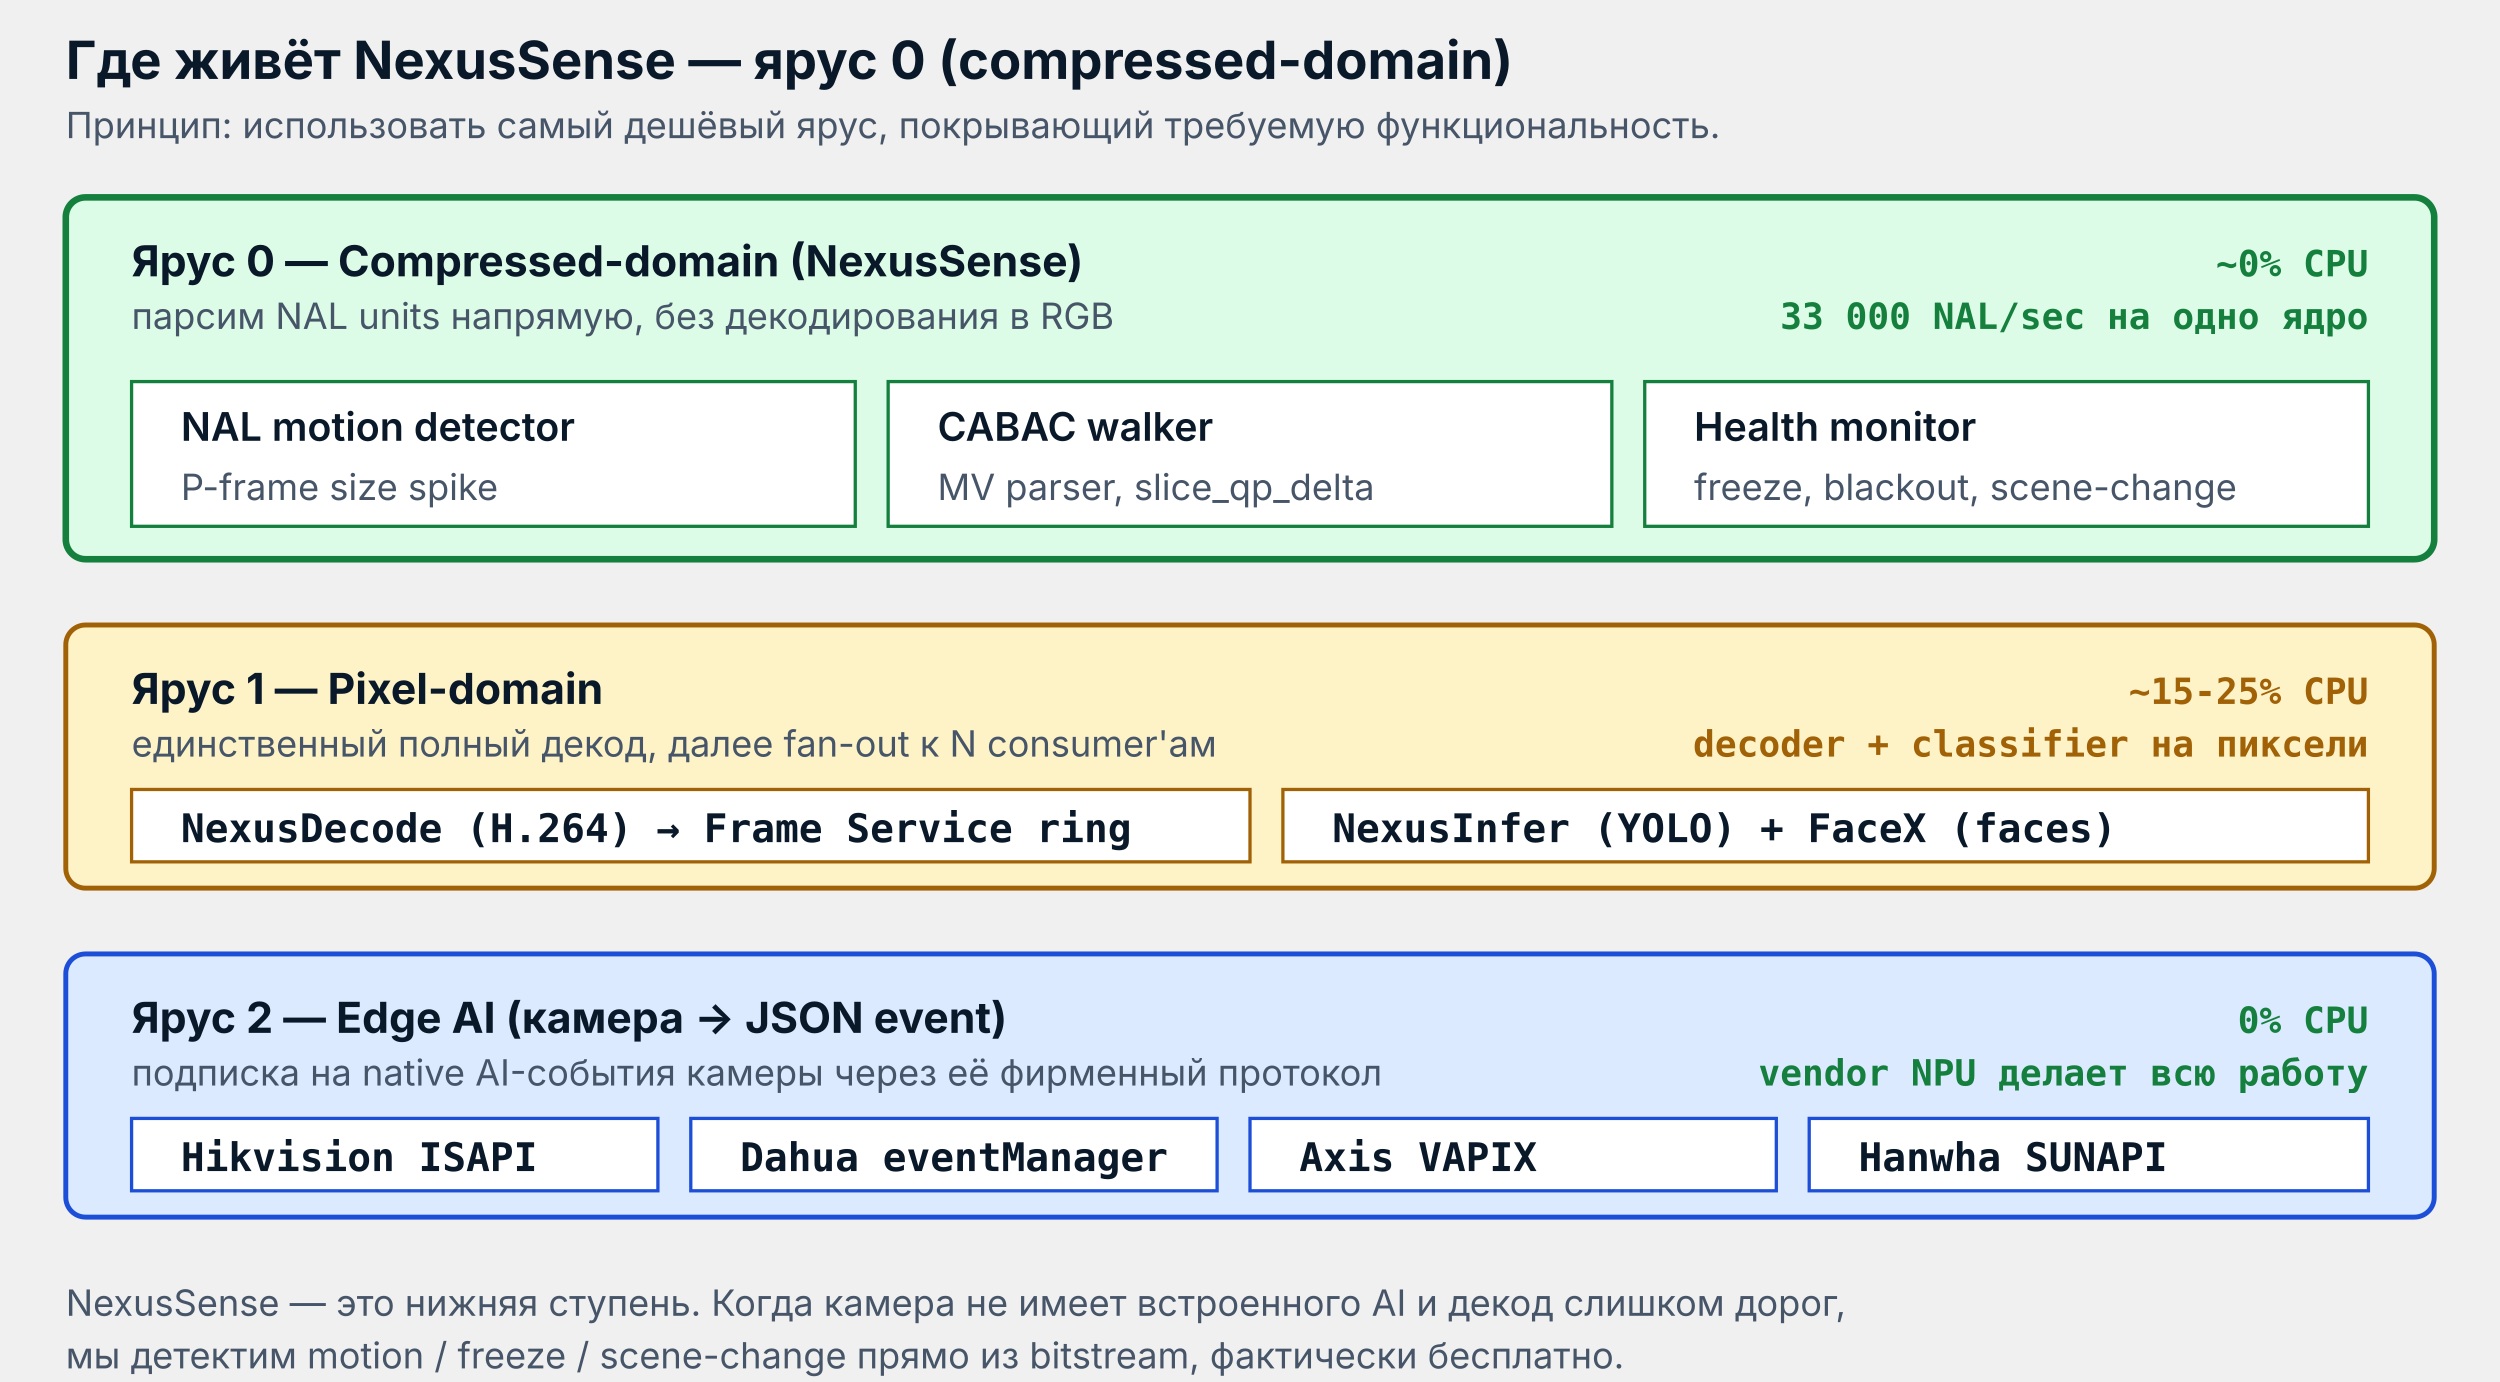
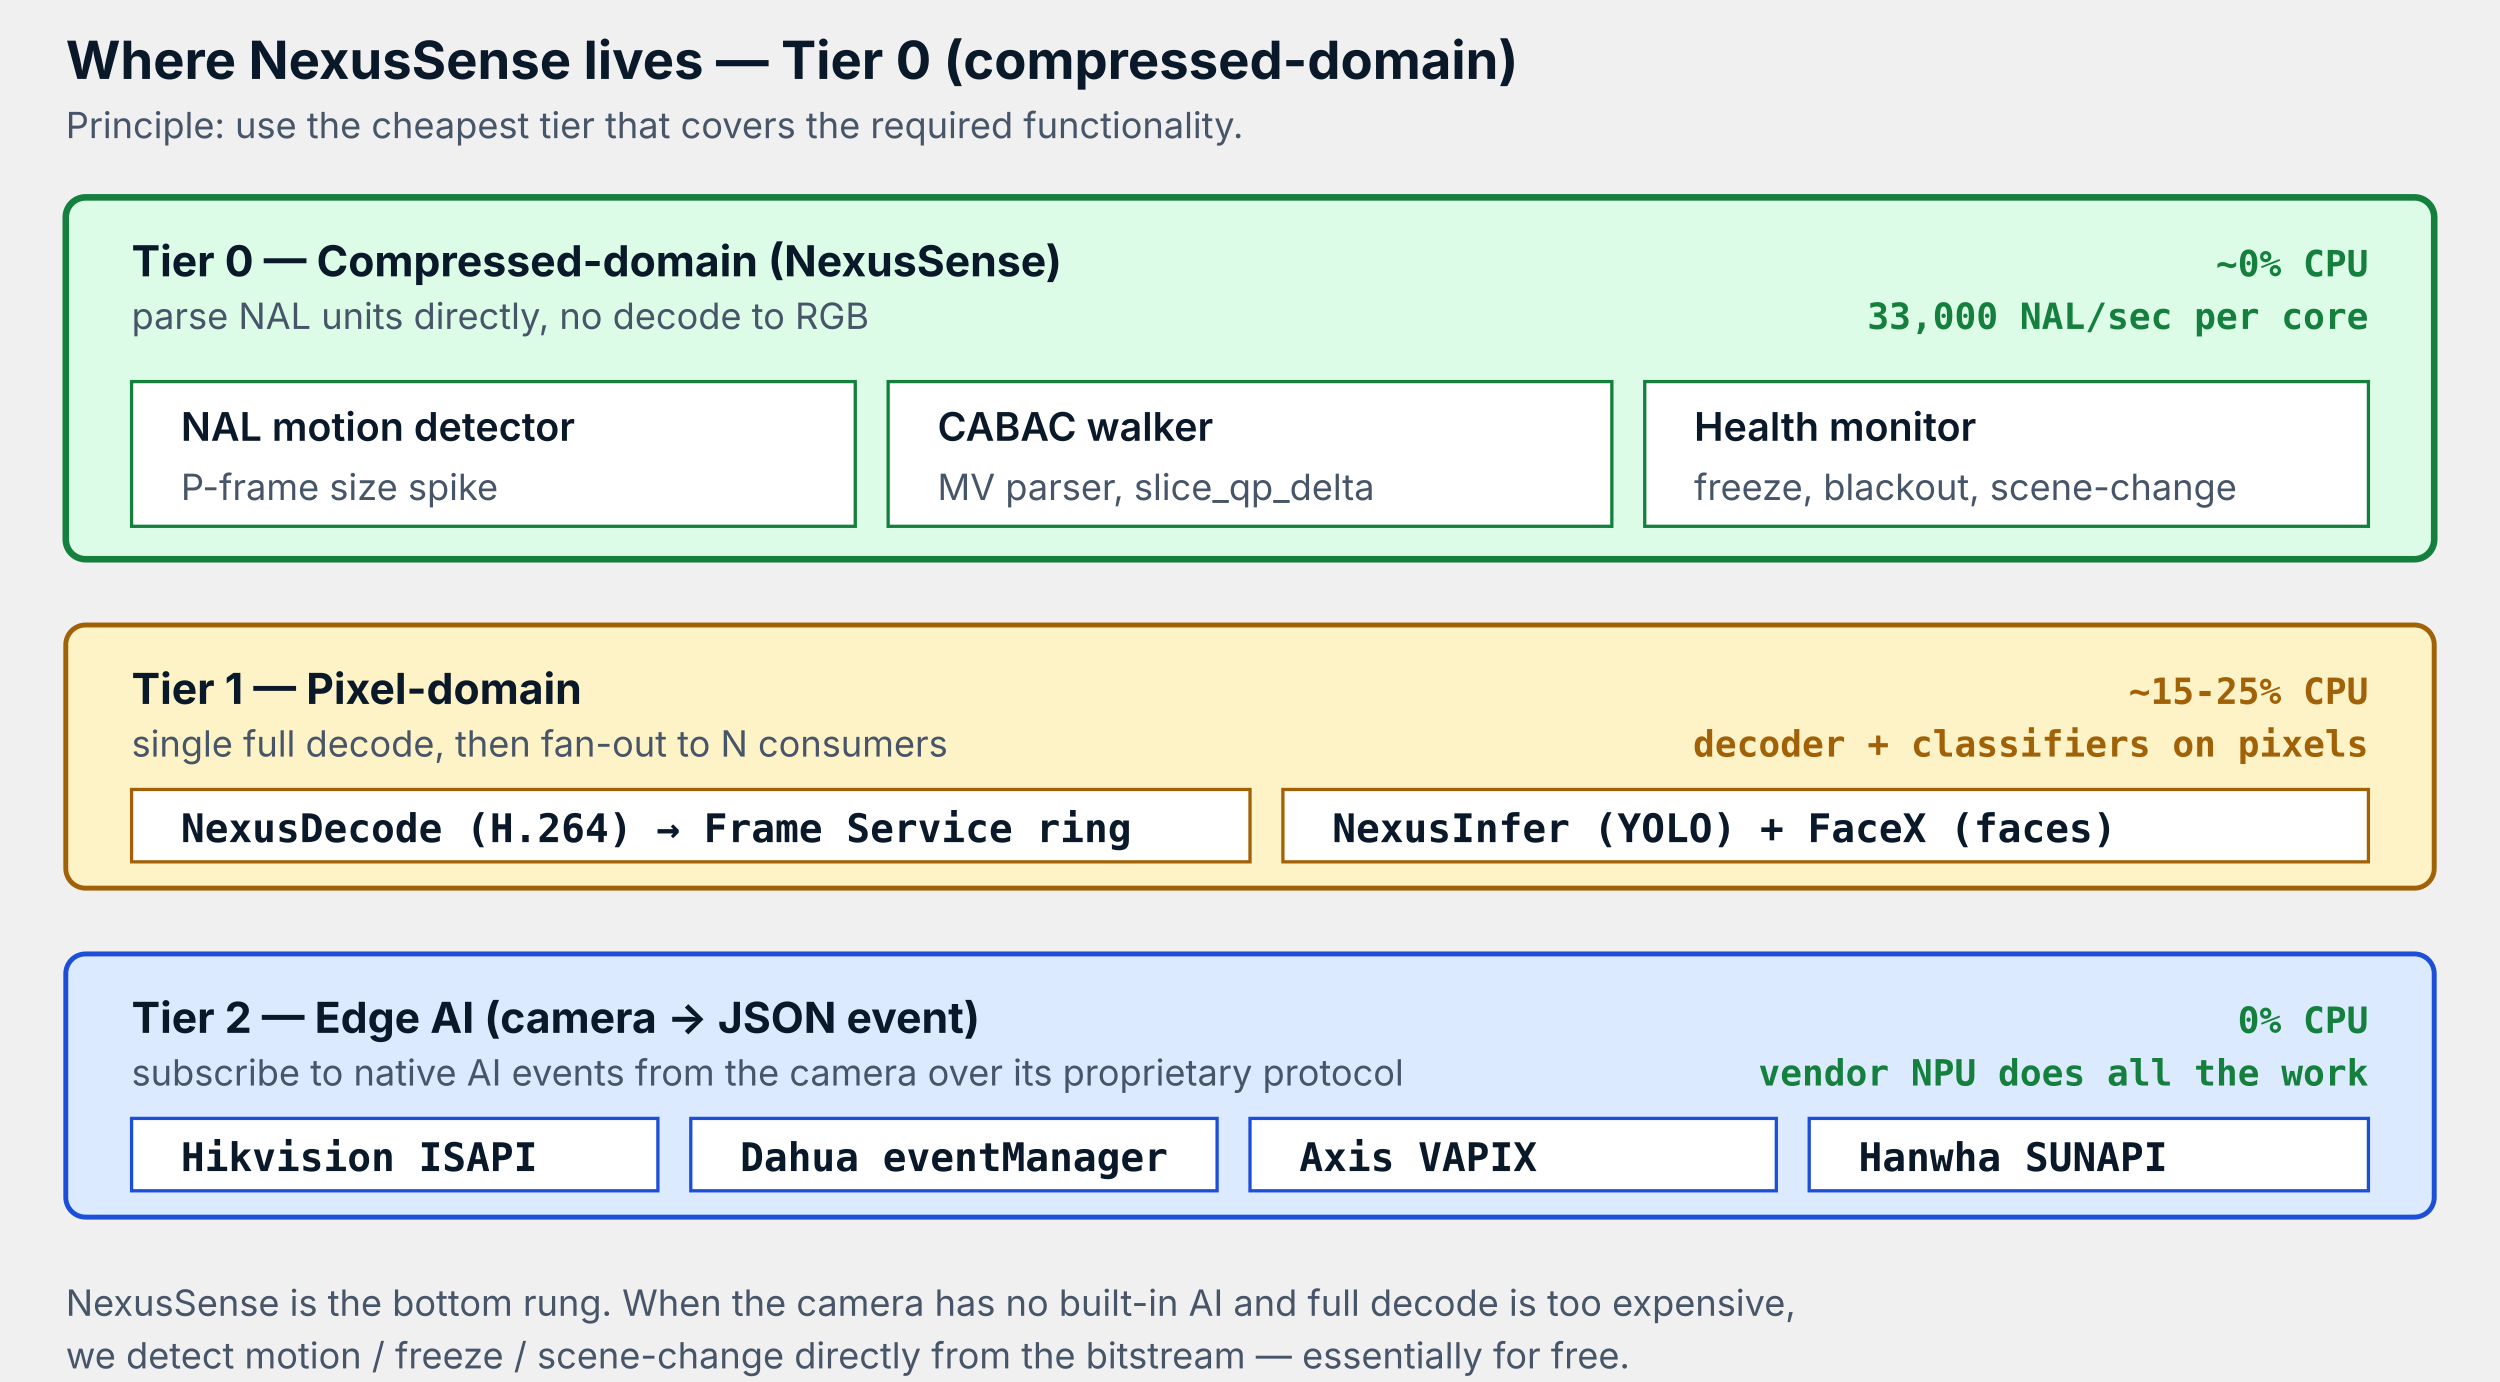
<svg xmlns="http://www.w3.org/2000/svg" viewBox="0 0 760 420" role="img" aria-label="Three-tier analytics with NexusSense as tier 0">
  <style>
    .ttl{font:700 16px -apple-system,'Segoe UI',sans-serif;fill:#0a1929}
    .h{font:700 13px -apple-system,'Segoe UI',sans-serif;fill:#0a1929}
    .lbl{font:600 12px -apple-system,'Segoe UI',sans-serif;fill:#0a1929}
    .num{font:700 12px 'Consolas','SF Mono',monospace;fill:#0a1929}
    .sub{font:400 11px -apple-system,sans-serif;fill:#475569}
    .cost-low{font:700 11px 'Consolas',monospace;fill:#15803d}
    .cost-mid{font:700 11px 'Consolas',monospace;fill:#a16207}
    .cost-high{font:700 11px 'Consolas',monospace;fill:#dc2626}
  </style>
-   <text x="20" y="24" class="ttl">Где живёт NexusSense — ярус 0 (compressed-domain)</text>
-   <text x="20" y="42" class="sub">Принцип: использовать самый дешёвый ярус, покрывающий требуемую функциональность.</text>
+   <text x="20" y="24" class="ttl">Where NexusSense lives — Tier 0 (compressed-domain)</text>
+   <text x="20" y="42" class="sub">Principle: use the cheapest tier that covers the required functionality.</text>
  <rect x="20" y="60" width="720" height="110" rx="6" fill="#dcfce7" stroke="#15803d" stroke-width="2" />
-   <text x="40" y="84" class="h">Ярус 0 — Compressed-domain (NexusSense)</text>
-   <text x="40" y="100" class="sub">парсим NAL units напрямую, без декодирования в RGB</text>
+   <text x="40" y="84" class="h">Tier 0 — Compressed-domain (NexusSense)</text>
+   <text x="40" y="100" class="sub">parse NAL units directly, no decode to RGB</text>
  <text x="720" y="84" class="cost-low" text-anchor="end">~0% CPU</text>
-   <text x="720" y="100" class="cost-low" text-anchor="end">33 000 NAL/sec на одно ядро</text>
+   <text x="720" y="100" class="cost-low" text-anchor="end">33,000 NAL/sec per core</text>
  <rect x="40" y="116" width="220" height="44" fill="#fff" stroke="#15803d" />
  <text x="55" y="134" class="lbl">NAL motion detector</text>
  <text x="55" y="152" class="sub">P-frame size spike</text>
  <rect x="270" y="116" width="220" height="44" fill="#fff" stroke="#15803d" />
  <text x="285" y="134" class="lbl">CABAC walker</text>
  <text x="285" y="152" class="sub">MV parser, slice_qp_delta</text>
  <rect x="500" y="116" width="220" height="44" fill="#fff" stroke="#15803d" />
  <text x="515" y="134" class="lbl">Health monitor</text>
  <text x="515" y="152" class="sub">freeze, blackout, scene-change</text>
  <rect x="20" y="190" width="720" height="80" rx="6" fill="#fef3c7" stroke="#a16207" stroke-width="1.5" />
-   <text x="40" y="214" class="h">Ярус 1 — Pixel-domain</text>
-   <text x="40" y="230" class="sub">единственный полный декод, далее fan-out к N consumer'ам</text>
+   <text x="40" y="214" class="h">Tier 1 — Pixel-domain</text>
+   <text x="40" y="230" class="sub">single full decode, then fan-out to N consumers</text>
  <text x="720" y="214" class="cost-mid" text-anchor="end">~15-25% CPU</text>
-   <text x="720" y="230" class="cost-mid" text-anchor="end">decoder + classifier на пиксели</text>
+   <text x="720" y="230" class="cost-mid" text-anchor="end">decoder + classifiers on pixels</text>
  <rect x="40" y="240" width="340" height="22" fill="#fff" stroke="#a16207" />
  <text x="55" y="256" class="num">NexusDecode (H.264) → Frame Service ring</text>
  <rect x="390" y="240" width="330" height="22" fill="#fff" stroke="#a16207" />
  <text x="405" y="256" class="num">NexusInfer (YOLO) + FaceX (faces)</text>
  <rect x="20" y="290" width="720" height="80" rx="6" fill="#dbeafe" stroke="#1d4ed8" stroke-width="1.5" />
-   <text x="40" y="314" class="h">Ярус 2 — Edge AI (камера → JSON event)</text>
-   <text x="40" y="330" class="sub">подписка на native AI-события камеры через её фирменный протокол</text>
+   <text x="40" y="314" class="h">Tier 2 — Edge AI (camera → JSON event)</text>
+   <text x="40" y="330" class="sub">subscribe to native AI events from the camera over its proprietary protocol</text>
  <text x="720" y="314" class="cost-low" text-anchor="end">0% CPU</text>
-   <text x="720" y="330" class="cost-low" text-anchor="end">vendor NPU делает всю работу</text>
+   <text x="720" y="330" class="cost-low" text-anchor="end">vendor NPU does all the work</text>
  <rect x="40" y="340" width="160" height="22" fill="#fff" stroke="#1d4ed8" />
  <text x="55" y="356" class="num">Hikvision ISAPI</text>
  <rect x="210" y="340" width="160" height="22" fill="#fff" stroke="#1d4ed8" />
  <text x="225" y="356" class="num">Dahua eventManager</text>
  <rect x="380" y="340" width="160" height="22" fill="#fff" stroke="#1d4ed8" />
  <text x="395" y="356" class="num">Axis VAPIX</text>
  <rect x="550" y="340" width="170" height="22" fill="#fff" stroke="#1d4ed8" />
  <text x="565" y="356" class="num">Hanwha SUNAPI</text>
-   <text x="20" y="400" class="sub">NexusSense — это нижняя ступень. Когда камера не имеет встроенного AI и декод слишком дорог,</text>
-   <text x="20" y="416" class="sub">мы детектим motion / freeze / scene-change прямо из bitstream, фактически бесплатно.</text>
+   <text x="20" y="400" class="sub">NexusSense is the bottom rung. When the camera has no built-in AI and full decode is too expensive,</text>
+   <text x="20" y="416" class="sub">we detect motion / freeze / scene-change directly from the bitstream — essentially for free.</text>
</svg>
